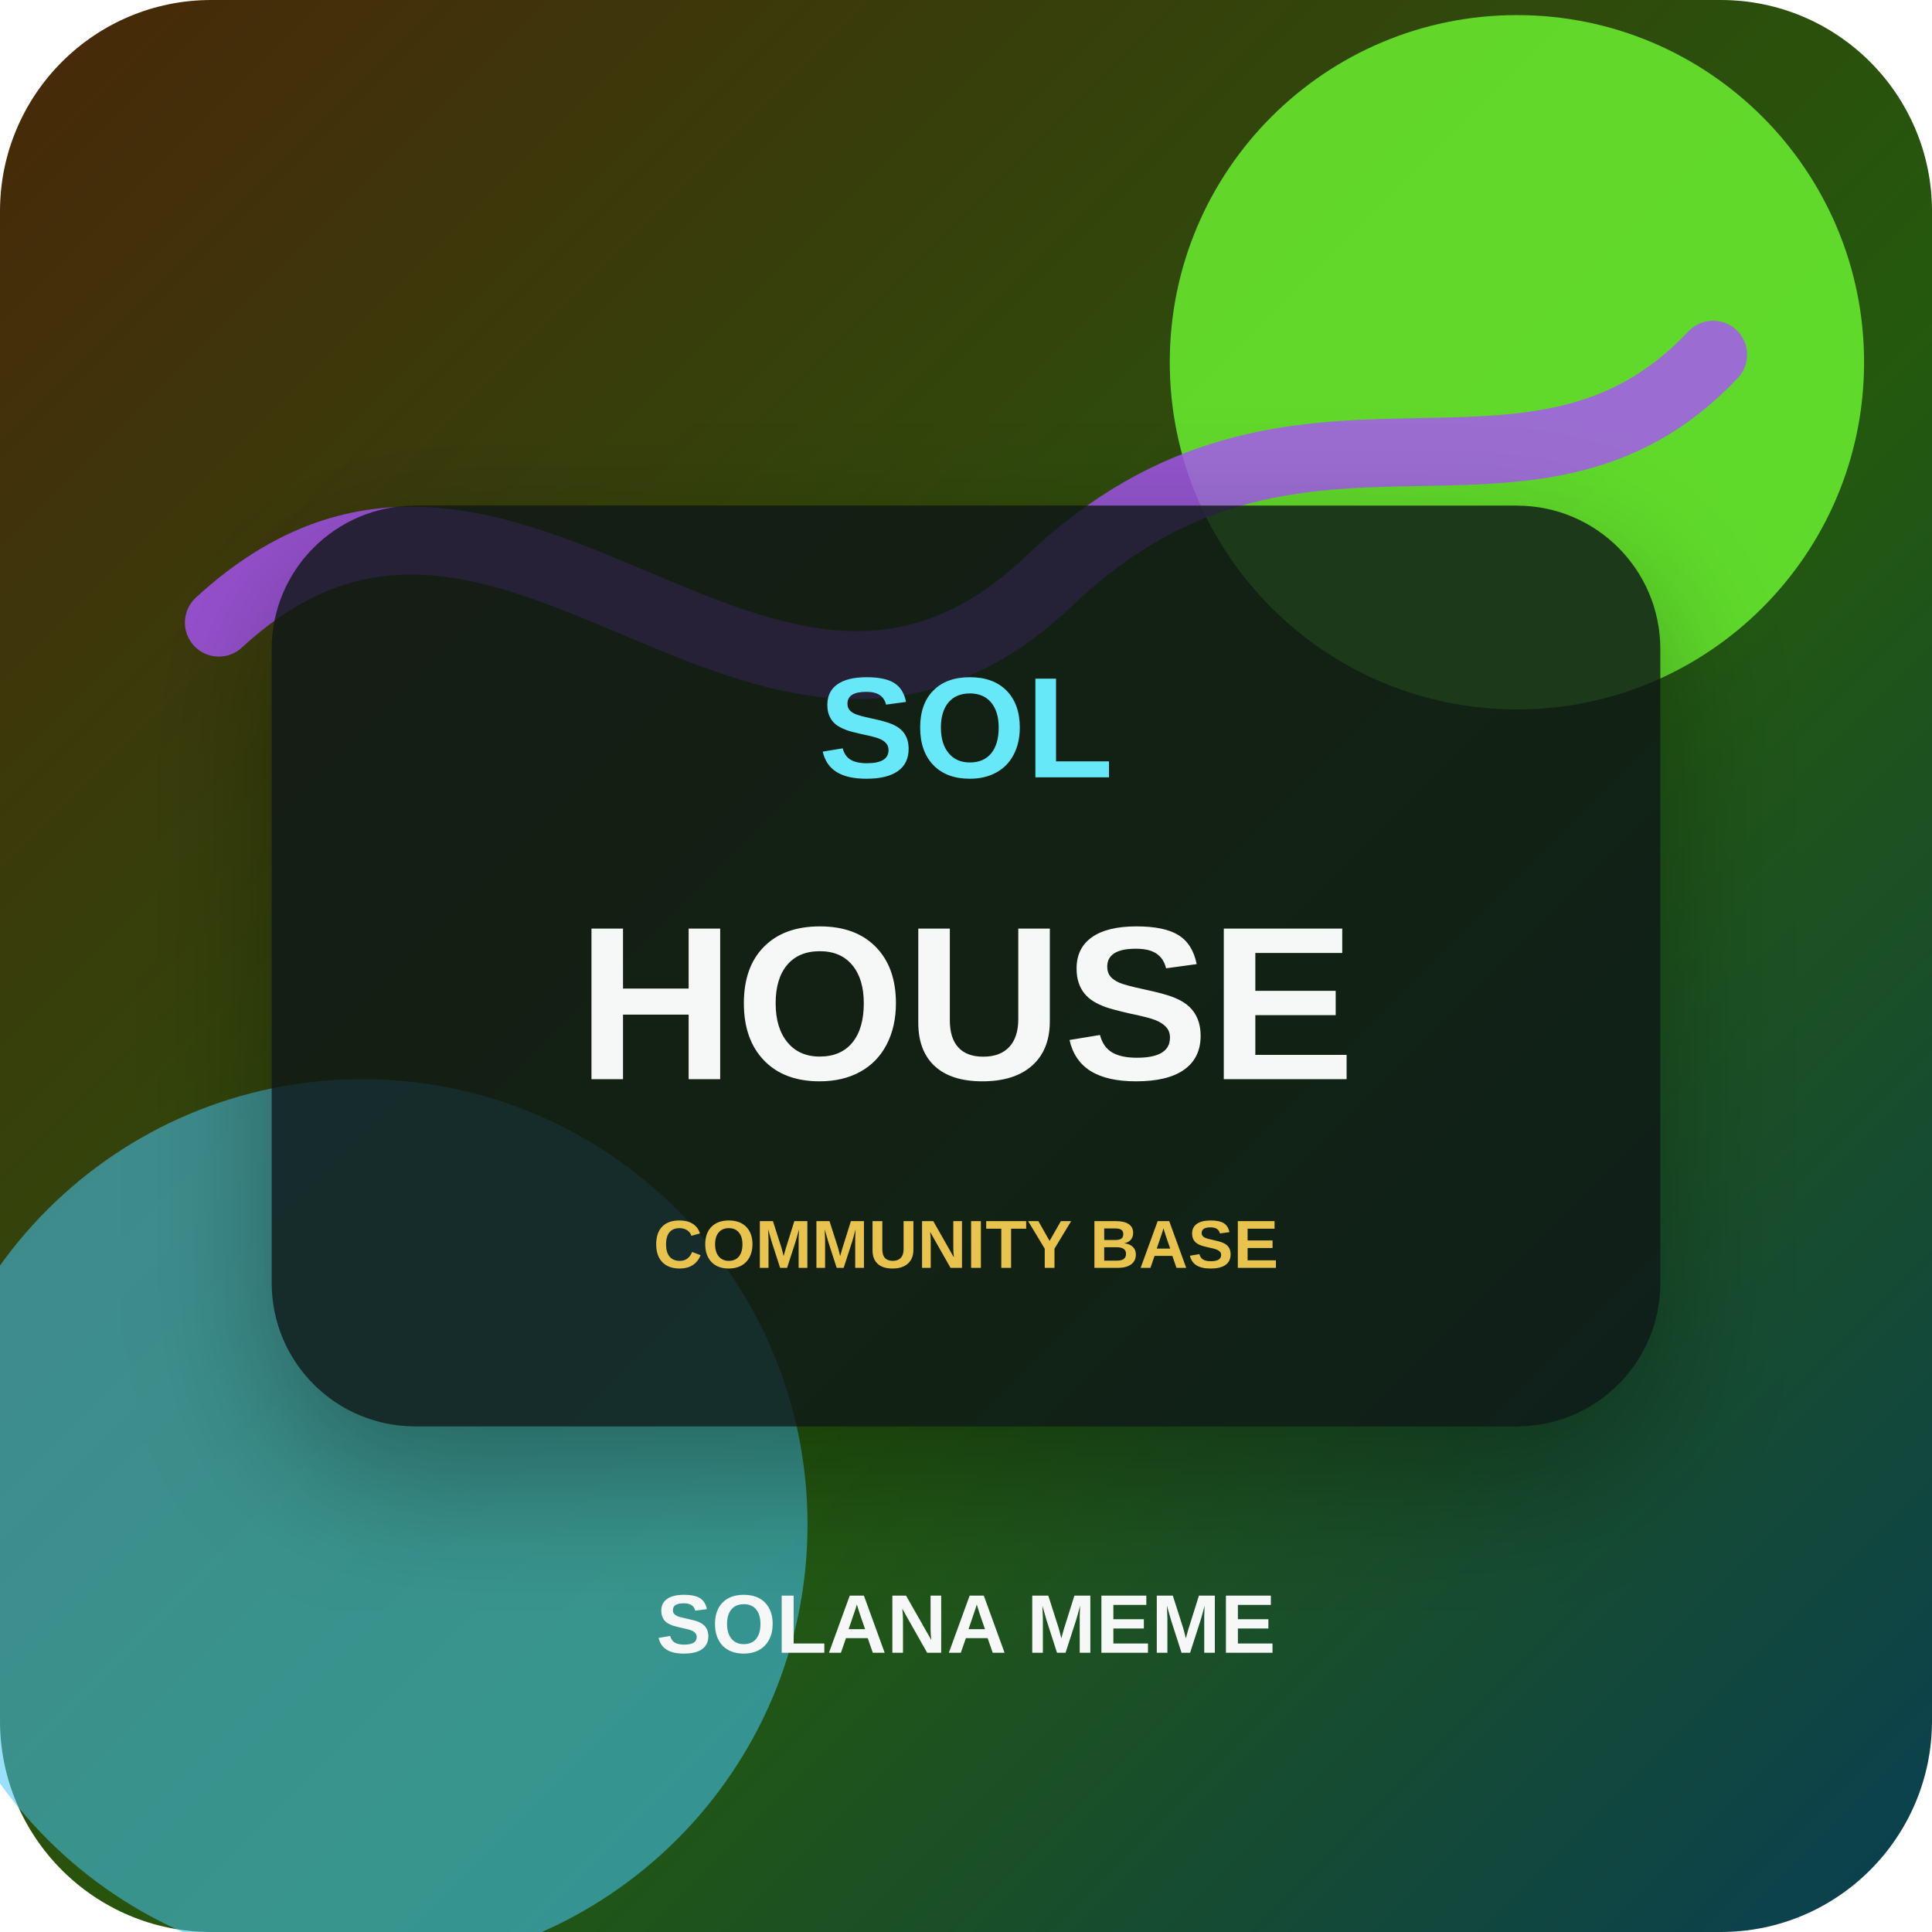
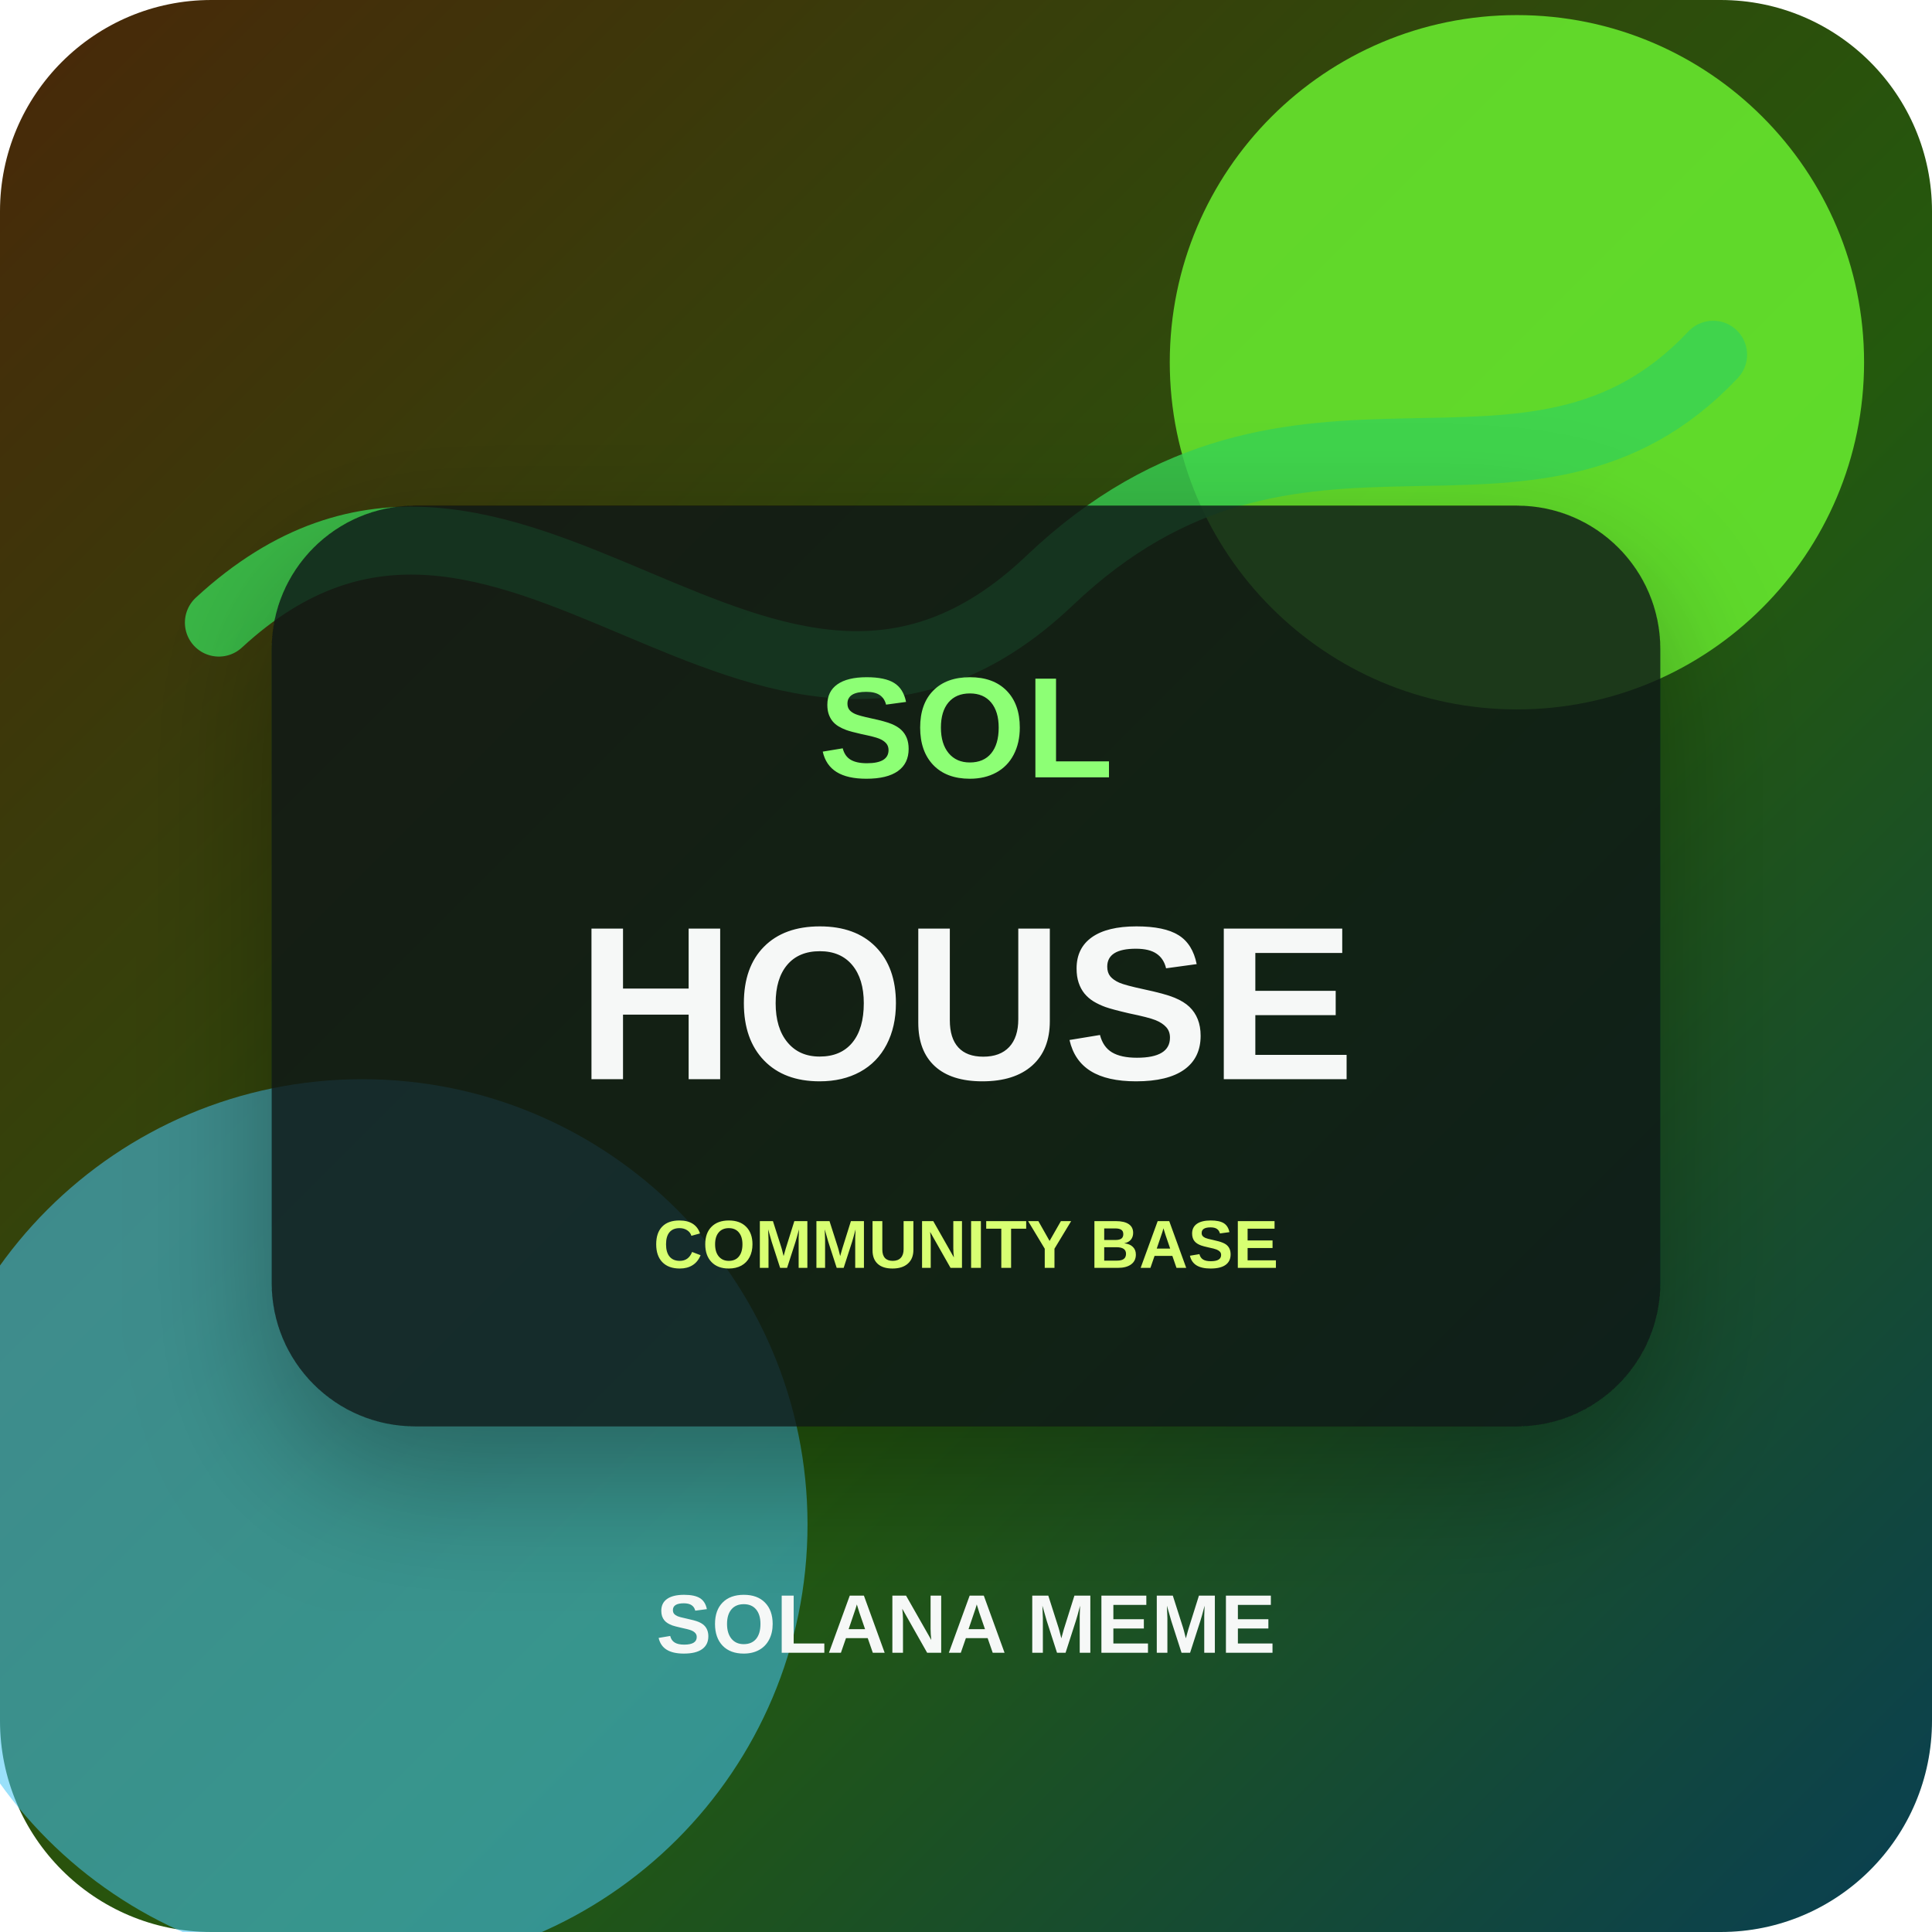
<svg xmlns="http://www.w3.org/2000/svg" viewBox="0 0 512 512" role="img" aria-label="Housecoin token art">
  <defs>
    <linearGradient id="bg" x1="0" y1="0" x2="1" y2="1">
      <stop offset="0" stop-color="hsl(28 78% 16%)" />
      <stop offset="0.58" stop-color="hsl(102 74% 20%)" />
      <stop offset="1" stop-color="hsl(196 80% 18%)" />
    </linearGradient>
    <filter id="shadow" x="-20%" y="-20%" width="140%" height="140%">
      <feDropShadow dx="0" dy="14" stdDeviation="18" flood-color="#000" flood-opacity=".38" />
    </filter>
  </defs>
  <rect width="512" height="512" rx="56" fill="url(#bg)" />
  <circle cx="402" cy="96" r="92" fill="hsl(102 92% 58%)" opacity=".82" />
  <circle cx="96" cy="404" r="118" fill="hsl(196 90% 62%)" opacity=".55" />
-   <path d="M58 165 C135 94 202 226 278 154 C344 91 405 146 454 94" fill="none" stroke="#a855f7" stroke-width="18" stroke-linecap="round" opacity=".82" />
+   <path d="M58 165 C135 94 202 226 278 154 C344 91 405 146 454 94" fill="none" stroke="#39d353" stroke-width="18" stroke-linecap="round" opacity=".82" />
  <rect x="72" y="134" width="368" height="244" rx="38" fill="#0f1412" opacity=".82" filter="url(#shadow)" />
-   <text x="256" y="206" text-anchor="middle" font-family="Arial, Helvetica, sans-serif" font-size="38" font-weight="900" fill="#67e8f9">SOL</text>
+   <text x="256" y="206" text-anchor="middle" font-family="Arial, Helvetica, sans-serif" font-size="38" font-weight="900" fill="#8dff75">SOL</text>
  <text x="256" y="286" text-anchor="middle" font-family="Arial, Helvetica, sans-serif" font-size="58" font-weight="900" fill="#f6f8f7">HOUSE</text>
-   <text x="256" y="336" text-anchor="middle" font-family="Arial, Helvetica, sans-serif" font-size="18" font-weight="800" fill="#e8c44f">COMMUNITY BASE</text>
+   <text x="256" y="336" text-anchor="middle" font-family="Arial, Helvetica, sans-serif" font-size="18" font-weight="800" fill="#d8ff72">COMMUNITY BASE</text>
  <text x="256" y="438" text-anchor="middle" font-family="Arial, Helvetica, sans-serif" font-size="22" font-weight="900" fill="#f6f8f7">SOLANA MEME</text>
</svg>
